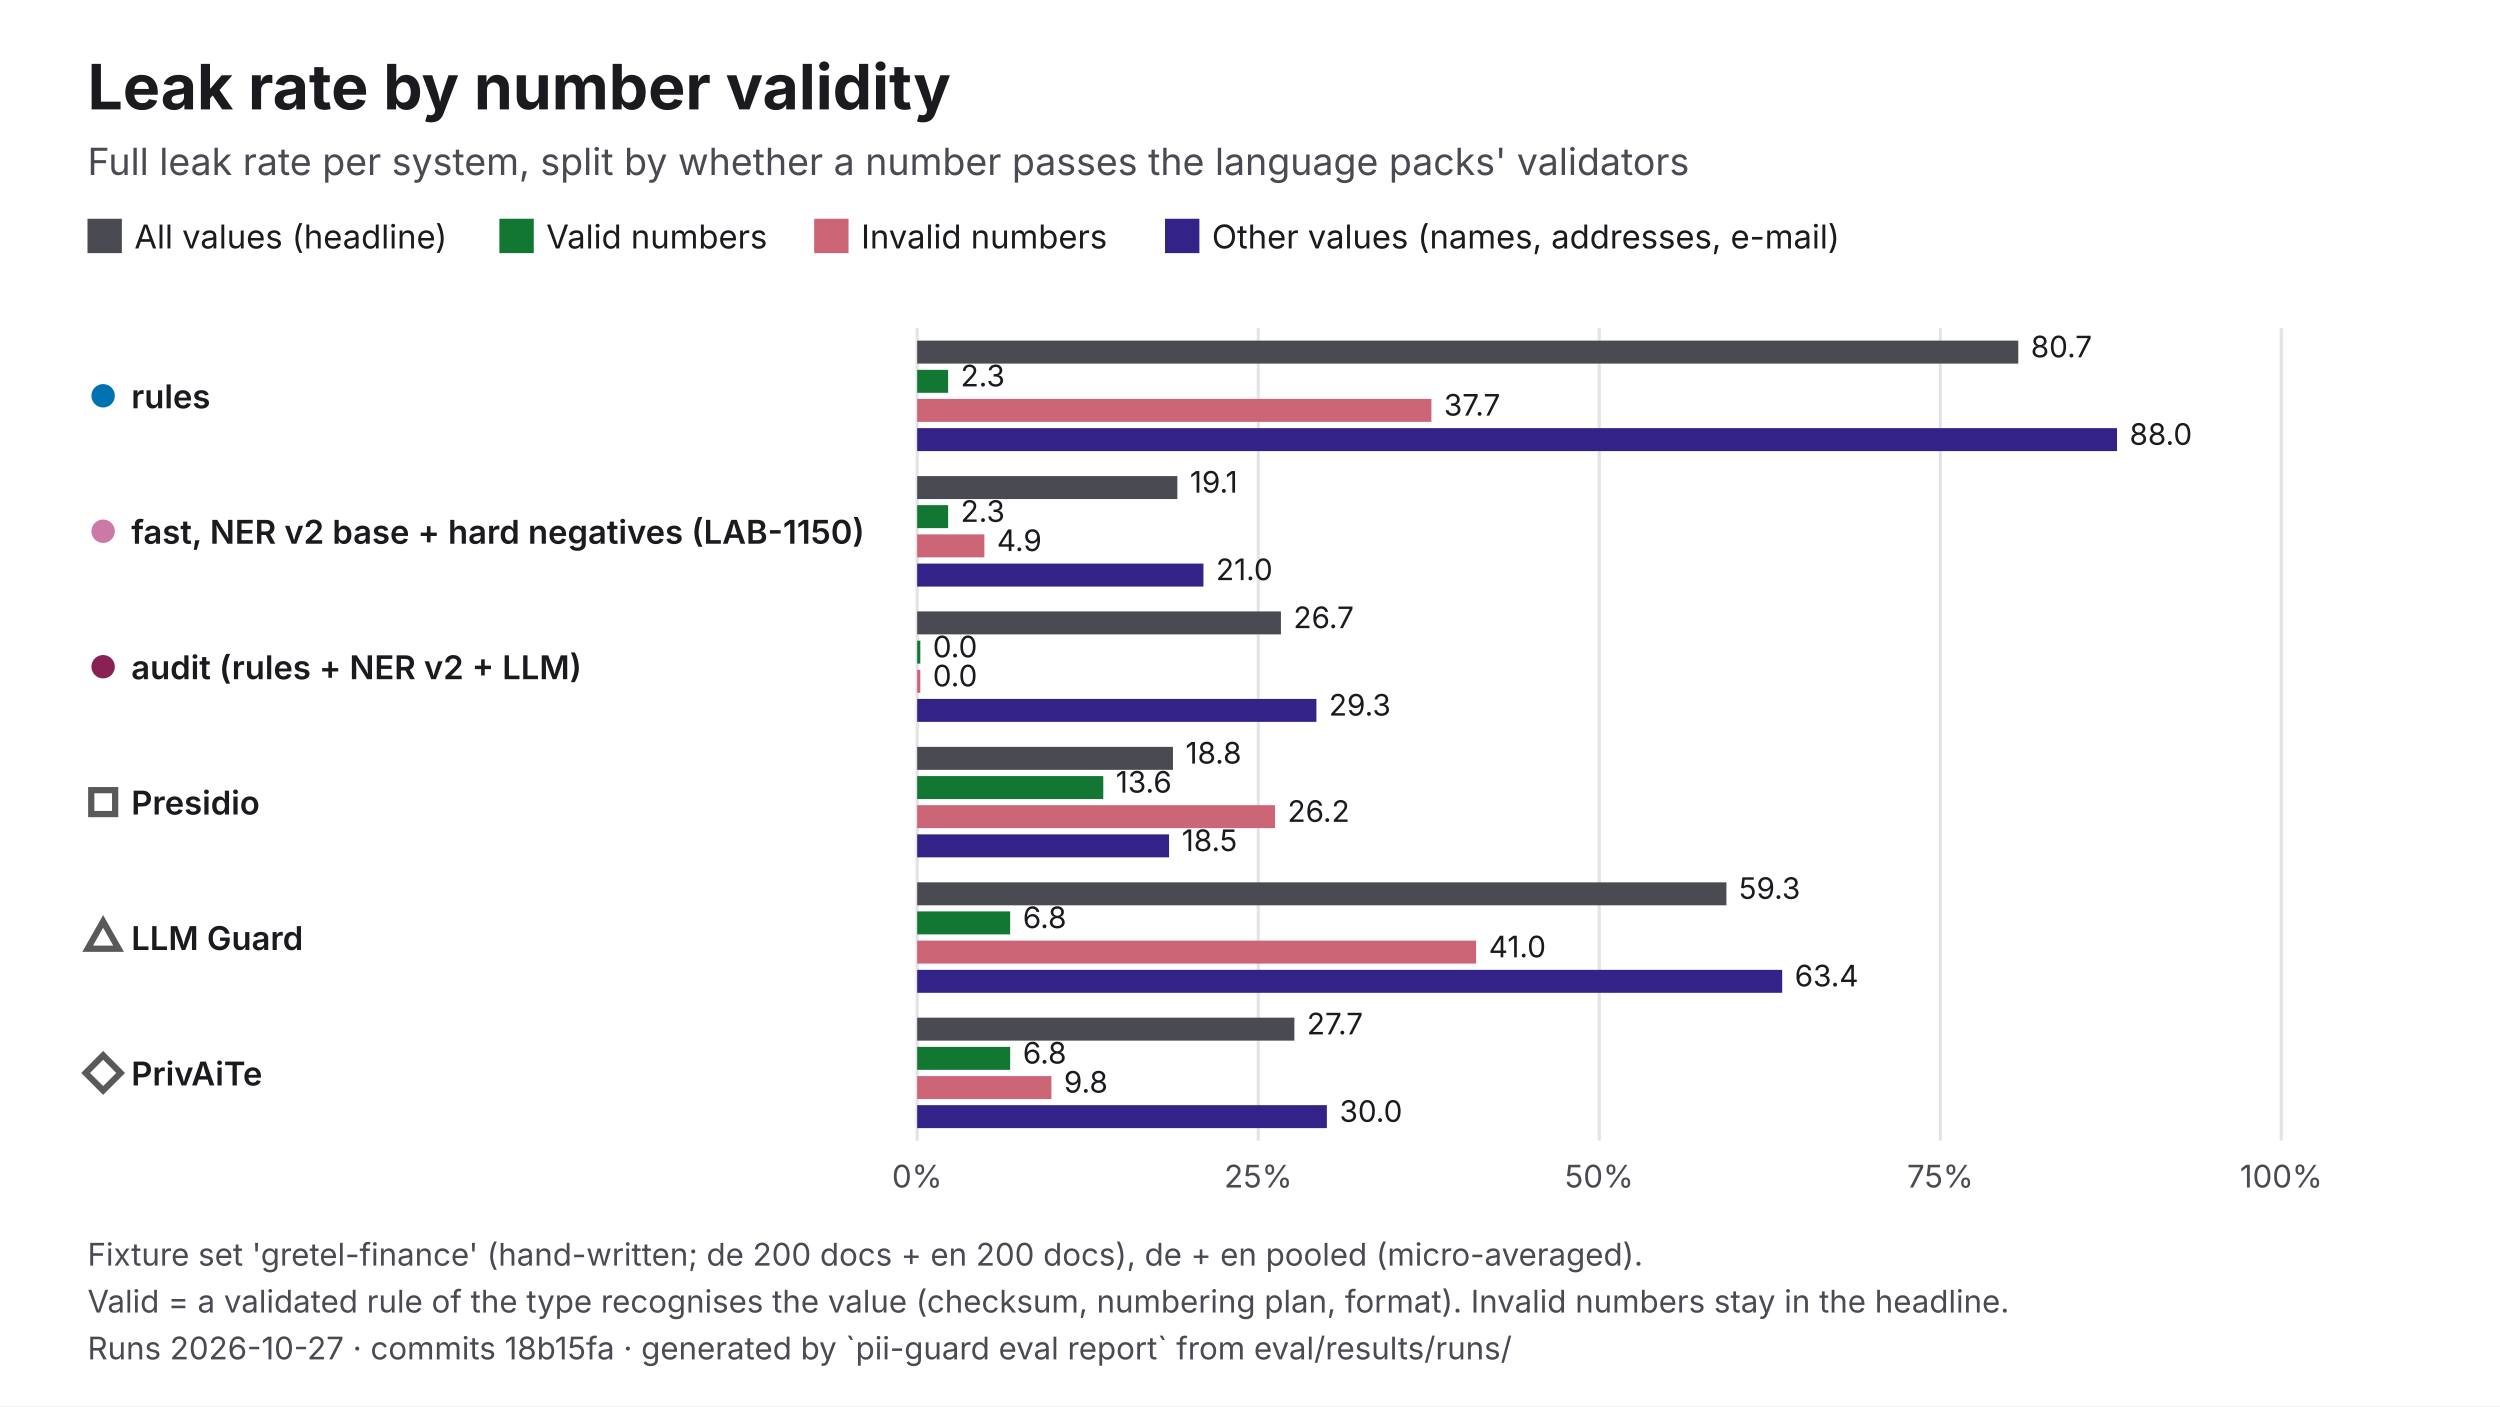
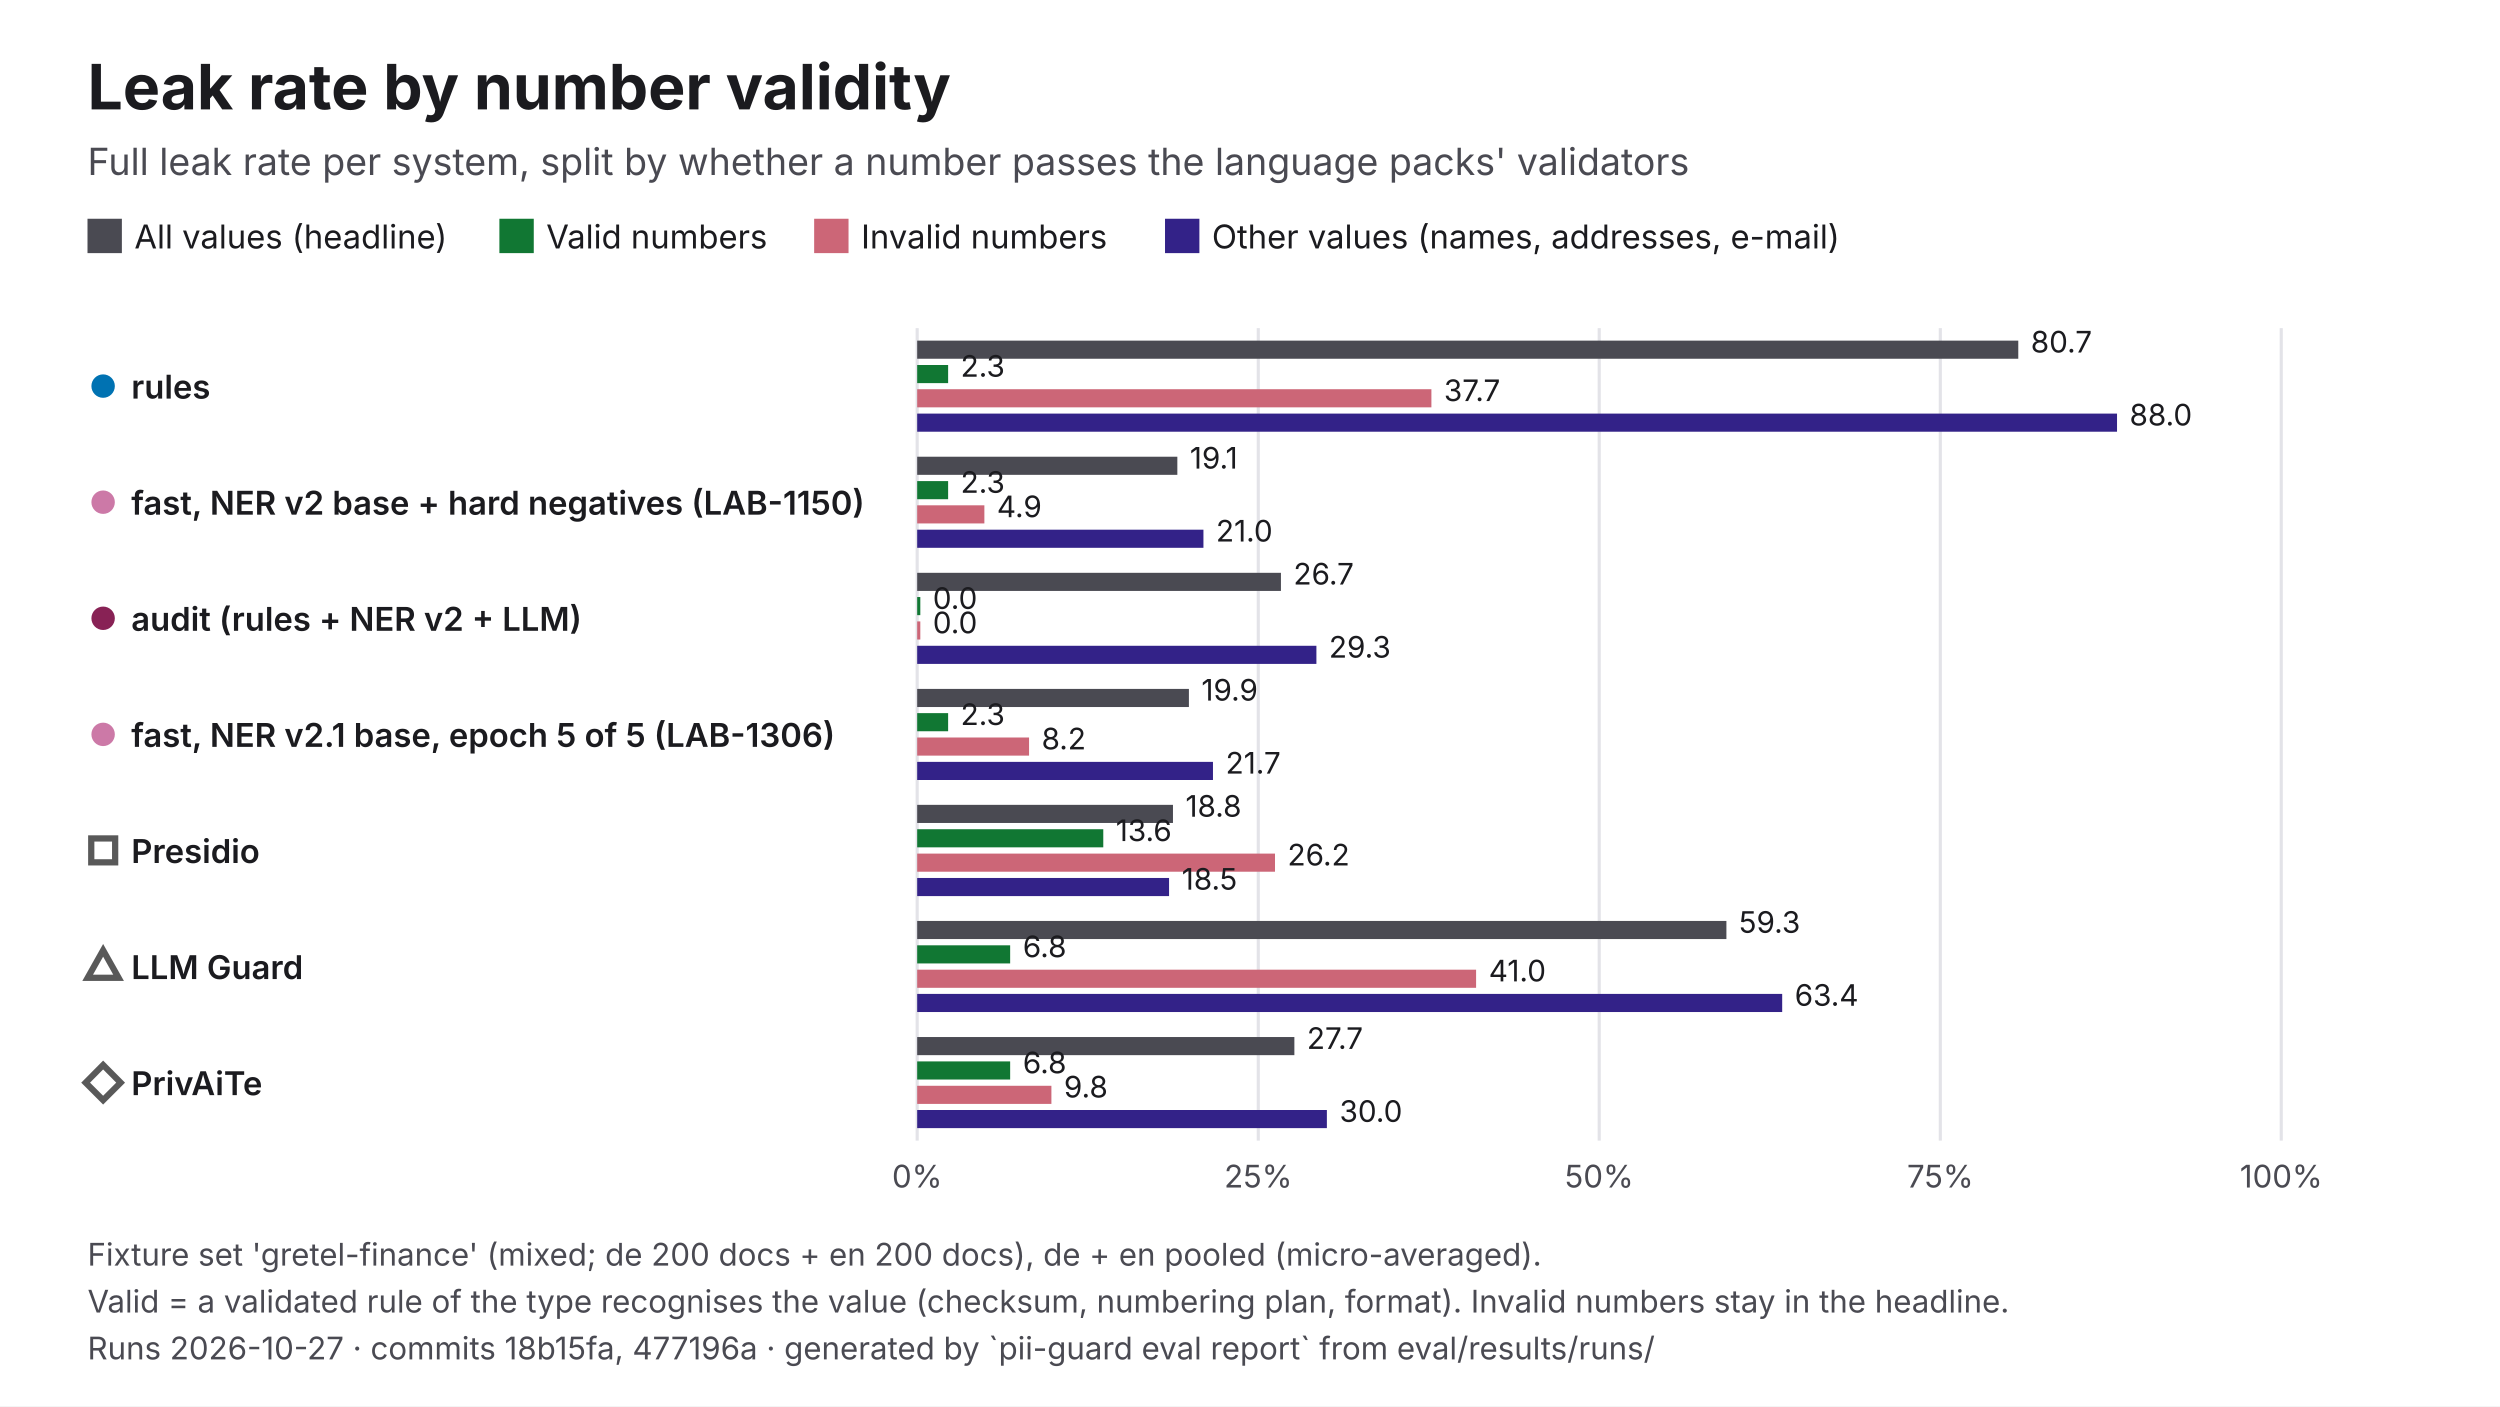
<svg xmlns="http://www.w3.org/2000/svg" viewBox="0 0 1600 900" width="1600" height="900" role="img" aria-labelledby="t d" font-family="Inter, 'Helvetica Neue', Helvetica, Arial, sans-serif">
  <rect width="1600" height="900" fill="#FFFFFF" />
  <text x="56" y="70" font-size="40" fill="#1B1B1F" font-weight="700">Leak rate by number validity</text>
  <text x="56" y="112" font-size="24" fill="#4A4A52">Full leak rate per system, split by whether a number passes the language packs' validators</text>
  <rect x="56" y="140" width="22" height="22" fill="#4A4A52" />
  <text x="86" y="159" font-size="21" fill="#1B1B1F">All values (headline)</text>
  <rect x="319.61" y="140" width="22" height="22" fill="#117733" />
  <text x="349.6" y="159" font-size="21" fill="#1B1B1F">Valid numbers</text>
  <rect x="521.06" y="140" width="22" height="22" fill="#CC6677" />
  <text x="551.1" y="159" font-size="21" fill="#1B1B1F">Invalid numbers</text>
  <rect x="745.61" y="140" width="22" height="22" fill="#332288" />
  <text x="775.6" y="159" font-size="21" fill="#1B1B1F">Other values (names, addresses, e-mail)</text>
  <line x1="587" y1="210" x2="587" y2="730" stroke="#E3E3E8" stroke-width="2" />
  <text x="587" y="760" font-size="20" fill="#4A4A52" text-anchor="middle">0%</text>
  <line x1="805.3" y1="210" x2="805.3" y2="730" stroke="#E3E3E8" stroke-width="2" />
  <text x="805.3" y="760" font-size="20" fill="#4A4A52" text-anchor="middle">25%</text>
  <line x1="1023.5" y1="210" x2="1023.5" y2="730" stroke="#E3E3E8" stroke-width="2" />
  <text x="1023.5" y="760" font-size="20" fill="#4A4A52" text-anchor="middle">50%</text>
  <line x1="1241.8" y1="210" x2="1241.8" y2="730" stroke="#E3E3E8" stroke-width="2" />
  <text x="1241.8" y="760" font-size="20" fill="#4A4A52" text-anchor="middle">75%</text>
  <line x1="1460" y1="210" x2="1460" y2="730" stroke="#E3E3E8" stroke-width="2" />
  <text x="1460" y="760" font-size="20" fill="#4A4A52" text-anchor="middle">100%</text>
-   <circle cx="66" cy="253.3" r="9" fill="#0072B2" stroke="#FFFFFF" stroke-width="3" />
-   <text x="84" y="261.3" font-size="21" fill="#1B1B1F" font-weight="600">rules</text>
-   <rect x="587" y="218" width="704.7" height="14.7" fill="#4A4A52" />
-   <text x="1299.7" y="228.7" font-size="19" fill="#1B1B1F">80.7</text>
-   <rect x="587" y="236.7" width="19.8" height="14.7" fill="#117733" />
-   <text x="614.8" y="247.3" font-size="19" fill="#1B1B1F">2.3</text>
-   <rect x="587" y="255.3" width="329.1" height="14.7" fill="#CC6677" />
-   <text x="924.1" y="266" font-size="19" fill="#1B1B1F">37.7</text>
-   <rect x="587" y="274" width="767.9" height="14.7" fill="#332288" />
-   <text x="1362.9" y="284.7" font-size="19" fill="#1B1B1F">88.0</text>
-   <circle cx="66" cy="340" r="9" fill="#CC79A7" stroke="#FFFFFF" stroke-width="3" />
-   <text x="84" y="348" font-size="21" fill="#1B1B1F" font-weight="600">fast, NER v2 base + hard negatives (LAB-1150)</text>
-   <rect x="587" y="304.7" width="166.5" height="14.7" fill="#4A4A52" />
-   <text x="761.5" y="315.3" font-size="19" fill="#1B1B1F">19.1</text>
-   <rect x="587" y="323.3" width="19.8" height="14.7" fill="#117733" />
-   <text x="614.8" y="334" font-size="19" fill="#1B1B1F">2.3</text>
-   <rect x="587" y="342" width="43" height="14.7" fill="#CC6677" />
-   <text x="638" y="352.7" font-size="19" fill="#1B1B1F">4.9</text>
-   <rect x="587" y="360.7" width="183.2" height="14.7" fill="#332288" />
-   <text x="778.2" y="371.3" font-size="19" fill="#1B1B1F">21.0</text>
-   <circle cx="66" cy="426.7" r="9" fill="#882255" stroke="#FFFFFF" stroke-width="3" />
-   <text x="84" y="434.7" font-size="21" fill="#1B1B1F" font-weight="600">audit (rules + NER v2 + LLM)</text>
-   <rect x="587" y="391.3" width="232.8" height="14.7" fill="#4A4A52" />
-   <text x="827.8" y="402" font-size="19" fill="#1B1B1F">26.7</text>
-   <rect x="587" y="410" width="2" height="14.7" fill="#117733" />
-   <text x="597" y="420.7" font-size="19" fill="#1B1B1F">0.0</text>
-   <rect x="587" y="428.7" width="2" height="14.7" fill="#CC6677" />
-   <text x="597" y="439.3" font-size="19" fill="#1B1B1F">0.0</text>
-   <rect x="587" y="447.3" width="255.5" height="14.7" fill="#332288" />
-   <text x="850.5" y="458" font-size="19" fill="#1B1B1F">29.3</text>
-   <rect x="58.4" y="505.7" width="15.3" height="15.3" fill="#FFFFFF" stroke="#595959" stroke-width="4" />
-   <text x="84" y="521.3" font-size="21" fill="#1B1B1F" font-weight="600">Presidio</text>
-   <rect x="587" y="478" width="163.7" height="14.7" fill="#4A4A52" />
-   <text x="758.7" y="488.7" font-size="19" fill="#1B1B1F">18.8</text>
-   <rect x="587" y="496.7" width="119.1" height="14.7" fill="#117733" />
-   <text x="714.1" y="507.3" font-size="19" fill="#1B1B1F">13.6</text>
-   <rect x="587" y="515.3" width="229" height="14.7" fill="#CC6677" />
-   <text x="824" y="526" font-size="19" fill="#1B1B1F">26.2</text>
-   <rect x="587" y="534" width="161.2" height="14.7" fill="#332288" />
-   <text x="756.3" y="544.7" font-size="19" fill="#1B1B1F">18.5</text>
-   <polygon points="66,589.7 75.9,607.2 56.1,607.2" fill="#FFFFFF" stroke="#595959" stroke-width="4" />
-   <text x="84" y="608" font-size="21" fill="#1B1B1F" font-weight="600">LLM Guard</text>
-   <rect x="587" y="564.7" width="517.9" height="14.7" fill="#4A4A52" />
-   <text x="1112.9" y="575.3" font-size="19" fill="#1B1B1F">59.3</text>
-   <rect x="587" y="583.3" width="59.5" height="14.7" fill="#117733" />
-   <text x="654.6" y="594" font-size="19" fill="#1B1B1F">6.8</text>
-   <rect x="587" y="602" width="357.7" height="14.7" fill="#CC6677" />
-   <text x="952.8" y="612.7" font-size="19" fill="#1B1B1F">41.0</text>
-   <rect x="587" y="620.7" width="553.6" height="14.7" fill="#332288" />
-   <text x="1148.6" y="631.3" font-size="19" fill="#1B1B1F">63.4</text>
-   <polygon points="66,675.4 77.2,686.7 66,697.9 54.8,686.7" fill="#FFFFFF" stroke="#595959" stroke-width="4" />
-   <text x="84" y="694.7" font-size="21" fill="#1B1B1F" font-weight="600">PrivAiTe</text>
-   <rect x="587" y="651.3" width="241.4" height="14.7" fill="#4A4A52" />
-   <text x="836.4" y="662" font-size="19" fill="#1B1B1F">27.7</text>
-   <rect x="587" y="670" width="59.5" height="14.7" fill="#117733" />
-   <text x="654.6" y="680.7" font-size="19" fill="#1B1B1F">6.8</text>
-   <rect x="587" y="688.7" width="85.9" height="14.7" fill="#CC6677" />
-   <text x="680.9" y="699.3" font-size="19" fill="#1B1B1F">9.8</text>
-   <rect x="587" y="707.3" width="262.2" height="14.7" fill="#332288" />
+   <circle cx="66" cy="247.1" r="9" fill="#0072B2" stroke="#FFFFFF" stroke-width="3" />
+   <text x="84" y="255.1" font-size="21" fill="#1B1B1F" font-weight="600">rules</text>
+   <rect x="587" y="218" width="704.7" height="11.6" fill="#4A4A52" />
+   <text x="1299.7" y="225.6" font-size="19" fill="#1B1B1F">80.7</text>
+   <rect x="587" y="233.6" width="19.8" height="11.6" fill="#117733" />
+   <text x="614.8" y="241.1" font-size="19" fill="#1B1B1F">2.3</text>
+   <rect x="587" y="249.1" width="329.1" height="11.6" fill="#CC6677" />
+   <text x="924.1" y="256.7" font-size="19" fill="#1B1B1F">37.7</text>
+   <rect x="587" y="264.7" width="767.9" height="11.6" fill="#332288" />
+   <text x="1362.9" y="272.3" font-size="19" fill="#1B1B1F">88.0</text>
+   <circle cx="66" cy="321.4" r="9" fill="#CC79A7" stroke="#FFFFFF" stroke-width="3" />
+   <text x="84" y="329.4" font-size="21" fill="#1B1B1F" font-weight="600">fast, NER v2 base + hard negatives (LAB-1150)</text>
+   <rect x="587" y="292.3" width="166.5" height="11.6" fill="#4A4A52" />
+   <text x="761.5" y="299.9" font-size="19" fill="#1B1B1F">19.1</text>
+   <rect x="587" y="307.9" width="19.8" height="11.6" fill="#117733" />
+   <text x="614.8" y="315.4" font-size="19" fill="#1B1B1F">2.3</text>
+   <rect x="587" y="323.4" width="43" height="11.6" fill="#CC6677" />
+   <text x="638" y="331" font-size="19" fill="#1B1B1F">4.9</text>
+   <rect x="587" y="339" width="183.2" height="11.6" fill="#332288" />
+   <text x="778.2" y="346.6" font-size="19" fill="#1B1B1F">21.0</text>
+   <circle cx="66" cy="395.7" r="9" fill="#882255" stroke="#FFFFFF" stroke-width="3" />
+   <text x="84" y="403.7" font-size="21" fill="#1B1B1F" font-weight="600">audit (rules + NER v2 + LLM)</text>
+   <rect x="587" y="366.6" width="232.8" height="11.6" fill="#4A4A52" />
+   <text x="827.8" y="374.1" font-size="19" fill="#1B1B1F">26.7</text>
+   <rect x="587" y="382.1" width="2" height="11.6" fill="#117733" />
+   <text x="597" y="389.7" font-size="19" fill="#1B1B1F">0.0</text>
+   <rect x="587" y="397.7" width="2" height="11.6" fill="#CC6677" />
+   <text x="597" y="405.3" font-size="19" fill="#1B1B1F">0.0</text>
+   <rect x="587" y="413.3" width="255.5" height="11.6" fill="#332288" />
+   <text x="850.5" y="420.9" font-size="19" fill="#1B1B1F">29.3</text>
+   <circle cx="66" cy="470" r="9" fill="#CC79A7" stroke="#FFFFFF" stroke-width="3" />
+   <text x="84" y="478" font-size="21" fill="#1B1B1F" font-weight="600">fast, NER v2.1 base, epoch 5 of 5 (LAB-1306)</text>
+   <rect x="587" y="440.9" width="173.9" height="11.6" fill="#4A4A52" />
+   <text x="768.9" y="448.4" font-size="19" fill="#1B1B1F">19.9</text>
+   <rect x="587" y="456.4" width="19.8" height="11.6" fill="#117733" />
+   <text x="614.8" y="464" font-size="19" fill="#1B1B1F">2.3</text>
+   <rect x="587" y="472" width="71.6" height="11.6" fill="#CC6677" />
+   <text x="666.6" y="479.6" font-size="19" fill="#1B1B1F">8.2</text>
+   <rect x="587" y="487.6" width="189.3" height="11.6" fill="#332288" />
+   <text x="784.4" y="495.1" font-size="19" fill="#1B1B1F">21.7</text>
+   <rect x="58.4" y="536.6" width="15.3" height="15.3" fill="#FFFFFF" stroke="#595959" stroke-width="4" />
+   <text x="84" y="552.3" font-size="21" fill="#1B1B1F" font-weight="600">Presidio</text>
+   <rect x="587" y="515.1" width="163.7" height="11.6" fill="#4A4A52" />
+   <text x="758.7" y="522.7" font-size="19" fill="#1B1B1F">18.8</text>
+   <rect x="587" y="530.7" width="119.1" height="11.6" fill="#117733" />
+   <text x="714.1" y="538.3" font-size="19" fill="#1B1B1F">13.6</text>
+   <rect x="587" y="546.3" width="229" height="11.6" fill="#CC6677" />
+   <text x="824" y="553.9" font-size="19" fill="#1B1B1F">26.2</text>
+   <rect x="587" y="561.9" width="161.2" height="11.6" fill="#332288" />
+   <text x="756.3" y="569.4" font-size="19" fill="#1B1B1F">18.5</text>
+   <polygon points="66,608.2 75.9,625.8 56.1,625.8" fill="#FFFFFF" stroke="#595959" stroke-width="4" />
+   <text x="84" y="626.6" font-size="21" fill="#1B1B1F" font-weight="600">LLM Guard</text>
+   <rect x="587" y="589.4" width="517.9" height="11.6" fill="#4A4A52" />
+   <text x="1112.9" y="597" font-size="19" fill="#1B1B1F">59.3</text>
+   <rect x="587" y="605" width="59.5" height="11.6" fill="#117733" />
+   <text x="654.6" y="612.6" font-size="19" fill="#1B1B1F">6.8</text>
+   <rect x="587" y="620.6" width="357.7" height="11.6" fill="#CC6677" />
+   <text x="952.8" y="628.1" font-size="19" fill="#1B1B1F">41.0</text>
+   <rect x="587" y="636.1" width="553.6" height="11.6" fill="#332288" />
+   <text x="1148.6" y="643.7" font-size="19" fill="#1B1B1F">63.4</text>
+   <polygon points="66,681.6 77.2,692.9 66,704.1 54.8,692.9" fill="#FFFFFF" stroke="#595959" stroke-width="4" />
+   <text x="84" y="700.9" font-size="21" fill="#1B1B1F" font-weight="600">PrivAiTe</text>
+   <rect x="587" y="663.7" width="241.4" height="11.6" fill="#4A4A52" />
+   <text x="836.4" y="671.3" font-size="19" fill="#1B1B1F">27.7</text>
+   <rect x="587" y="679.3" width="59.5" height="11.6" fill="#117733" />
+   <text x="654.6" y="686.9" font-size="19" fill="#1B1B1F">6.8</text>
+   <rect x="587" y="694.9" width="85.9" height="11.6" fill="#CC6677" />
+   <text x="680.9" y="702.4" font-size="19" fill="#1B1B1F">9.8</text>
+   <rect x="587" y="710.4" width="262.2" height="11.6" fill="#332288" />
  <text x="857.3" y="718" font-size="19" fill="#1B1B1F">30.0</text>
-   <text x="56" y="810" font-size="20" fill="#4A4A52">Fixture set 'gretel-finance' (hand-written; de 200 docs + en 200 docs), de + en pooled (micro-averaged).</text>
+   <text x="56" y="810" font-size="20" fill="#4A4A52">Fixture set 'gretel-finance' (mixed; de 200 docs + en 200 docs), de + en pooled (micro-averaged).</text>
  <text x="56" y="840" font-size="20" fill="#4A4A52">Valid = a validated rule of the type recognises the value (checksum, numbering plan, format). Invalid numbers stay in the headline.</text>
-   <text x="56" y="870" font-size="20" fill="#4A4A52">Runs 2026-10-27 · commits 18b15fa · generated by `pii-guard eval report` from eval/results/runs/</text>
+   <text x="56" y="870" font-size="20" fill="#4A4A52">Runs 2026-10-27 · commits 18b15fa, 477196a · generated by `pii-guard eval report` from eval/results/runs/</text>
</svg>
